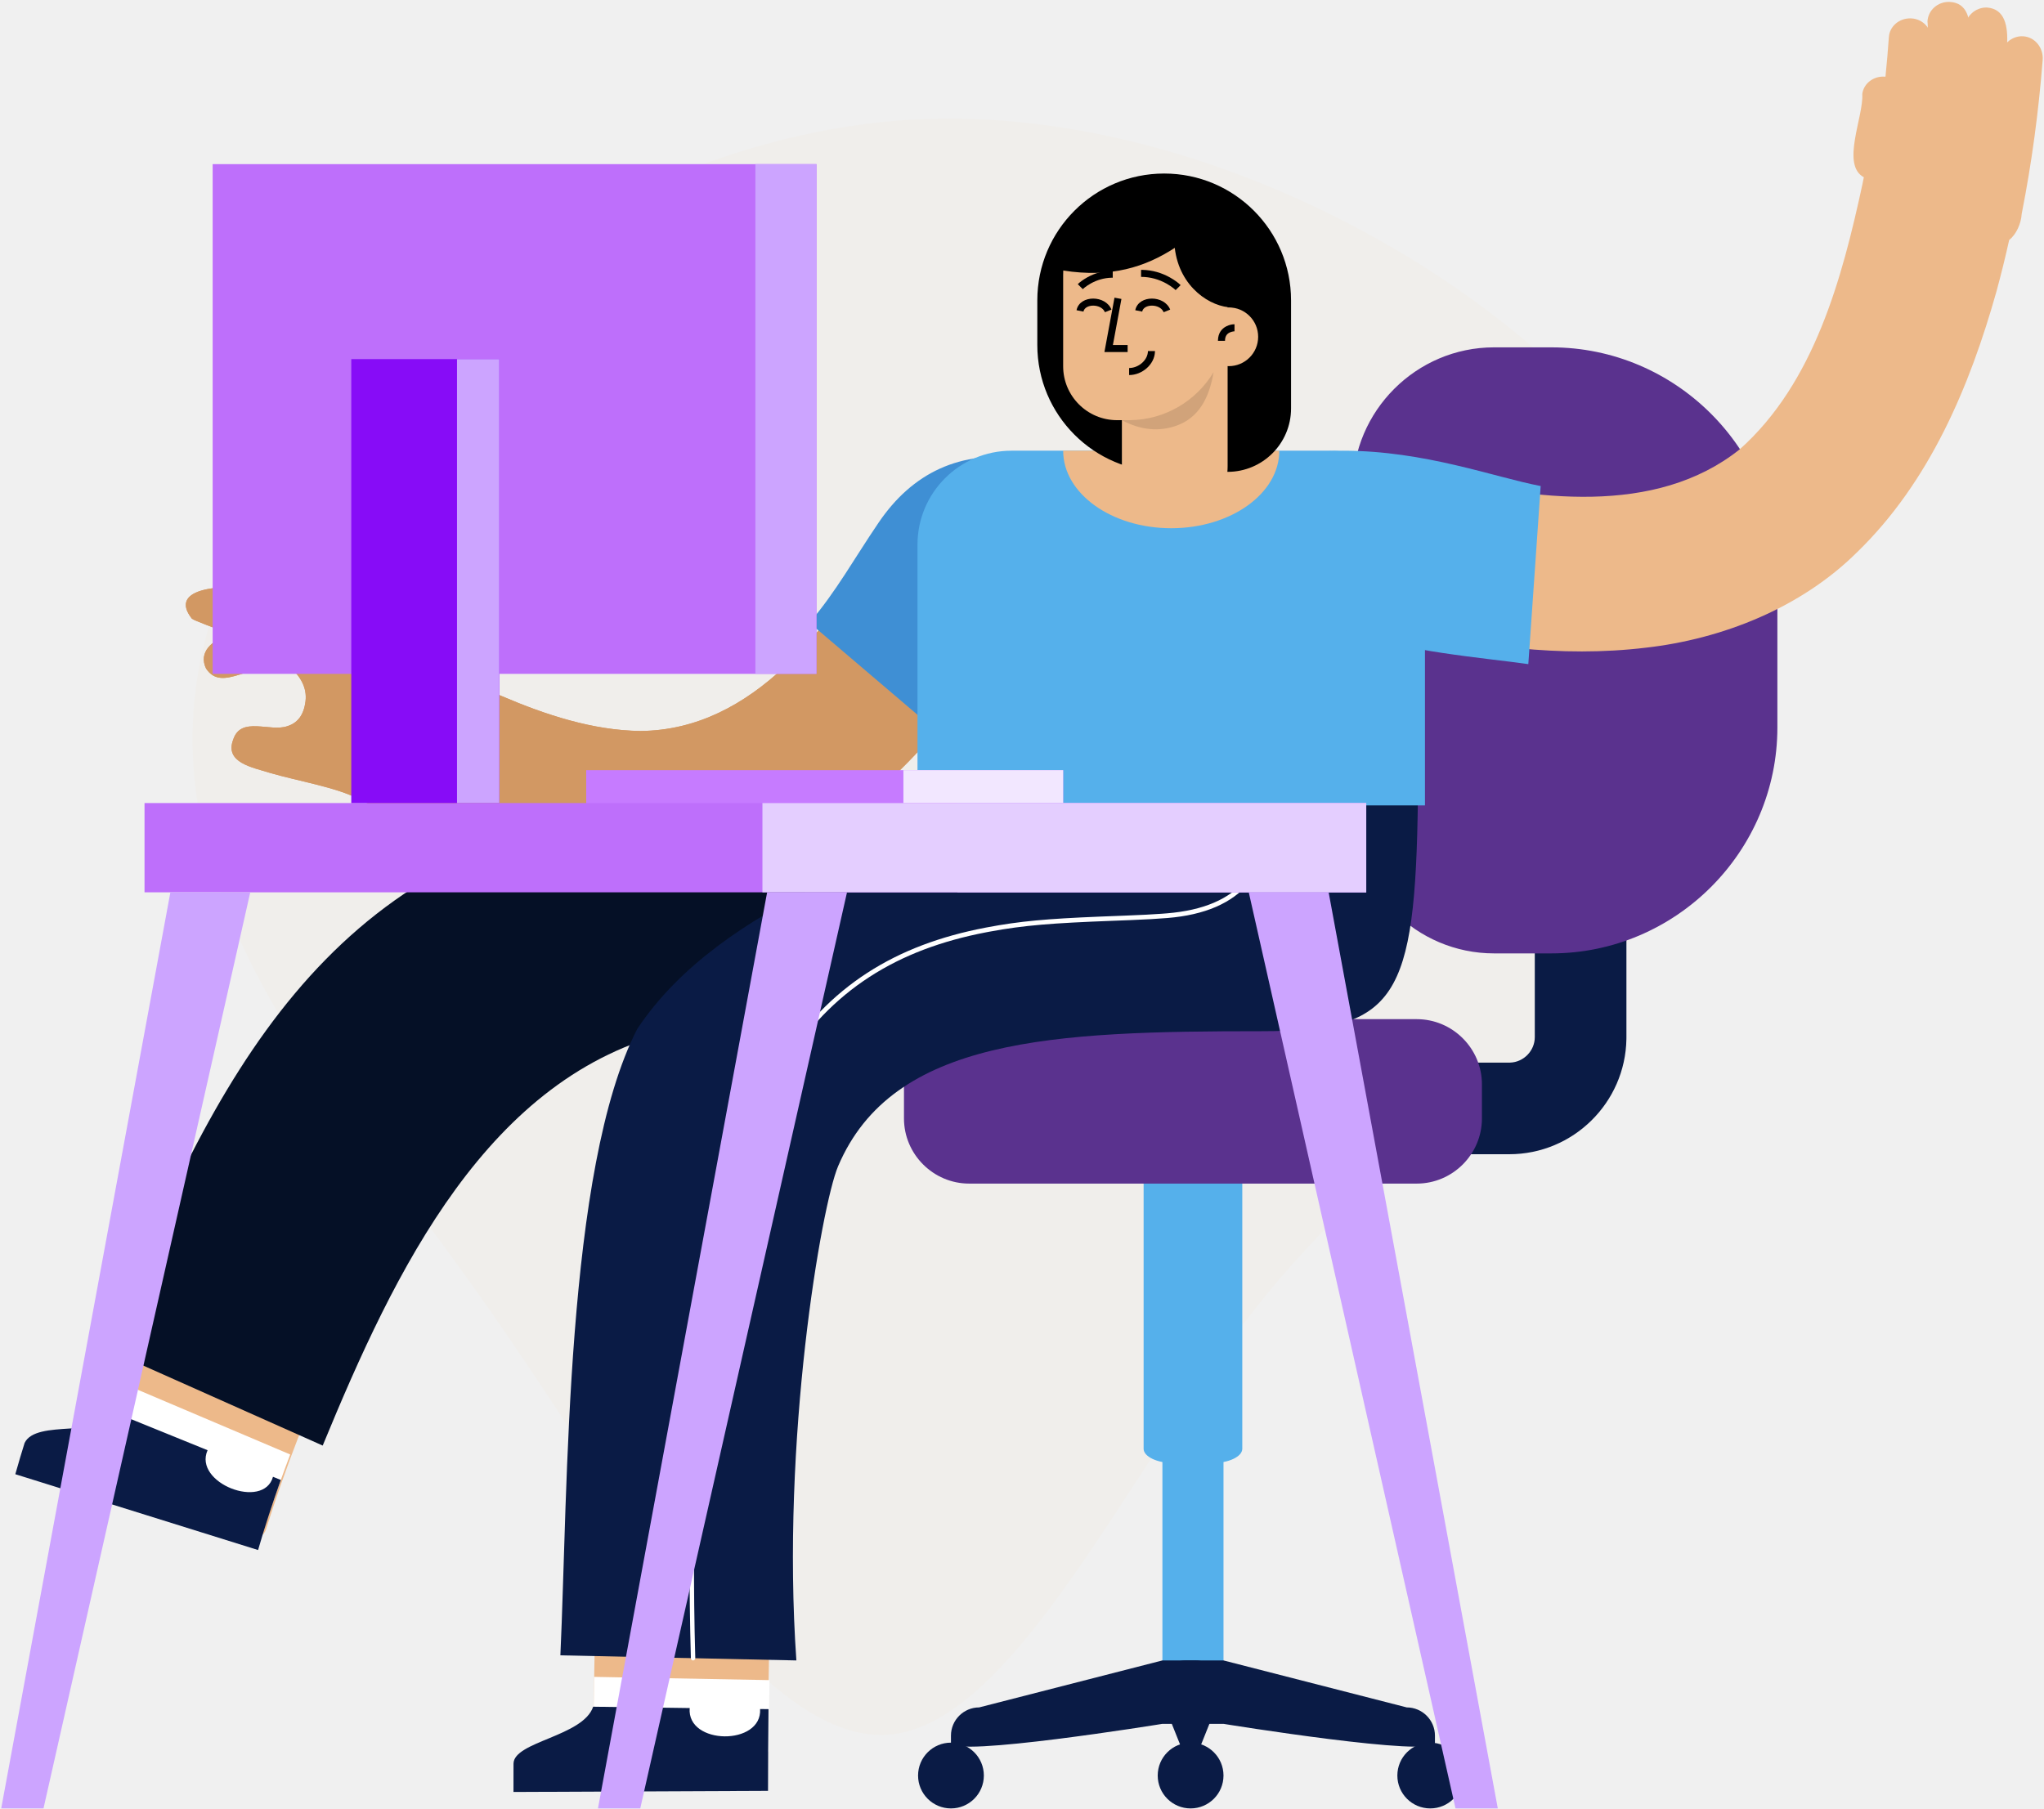
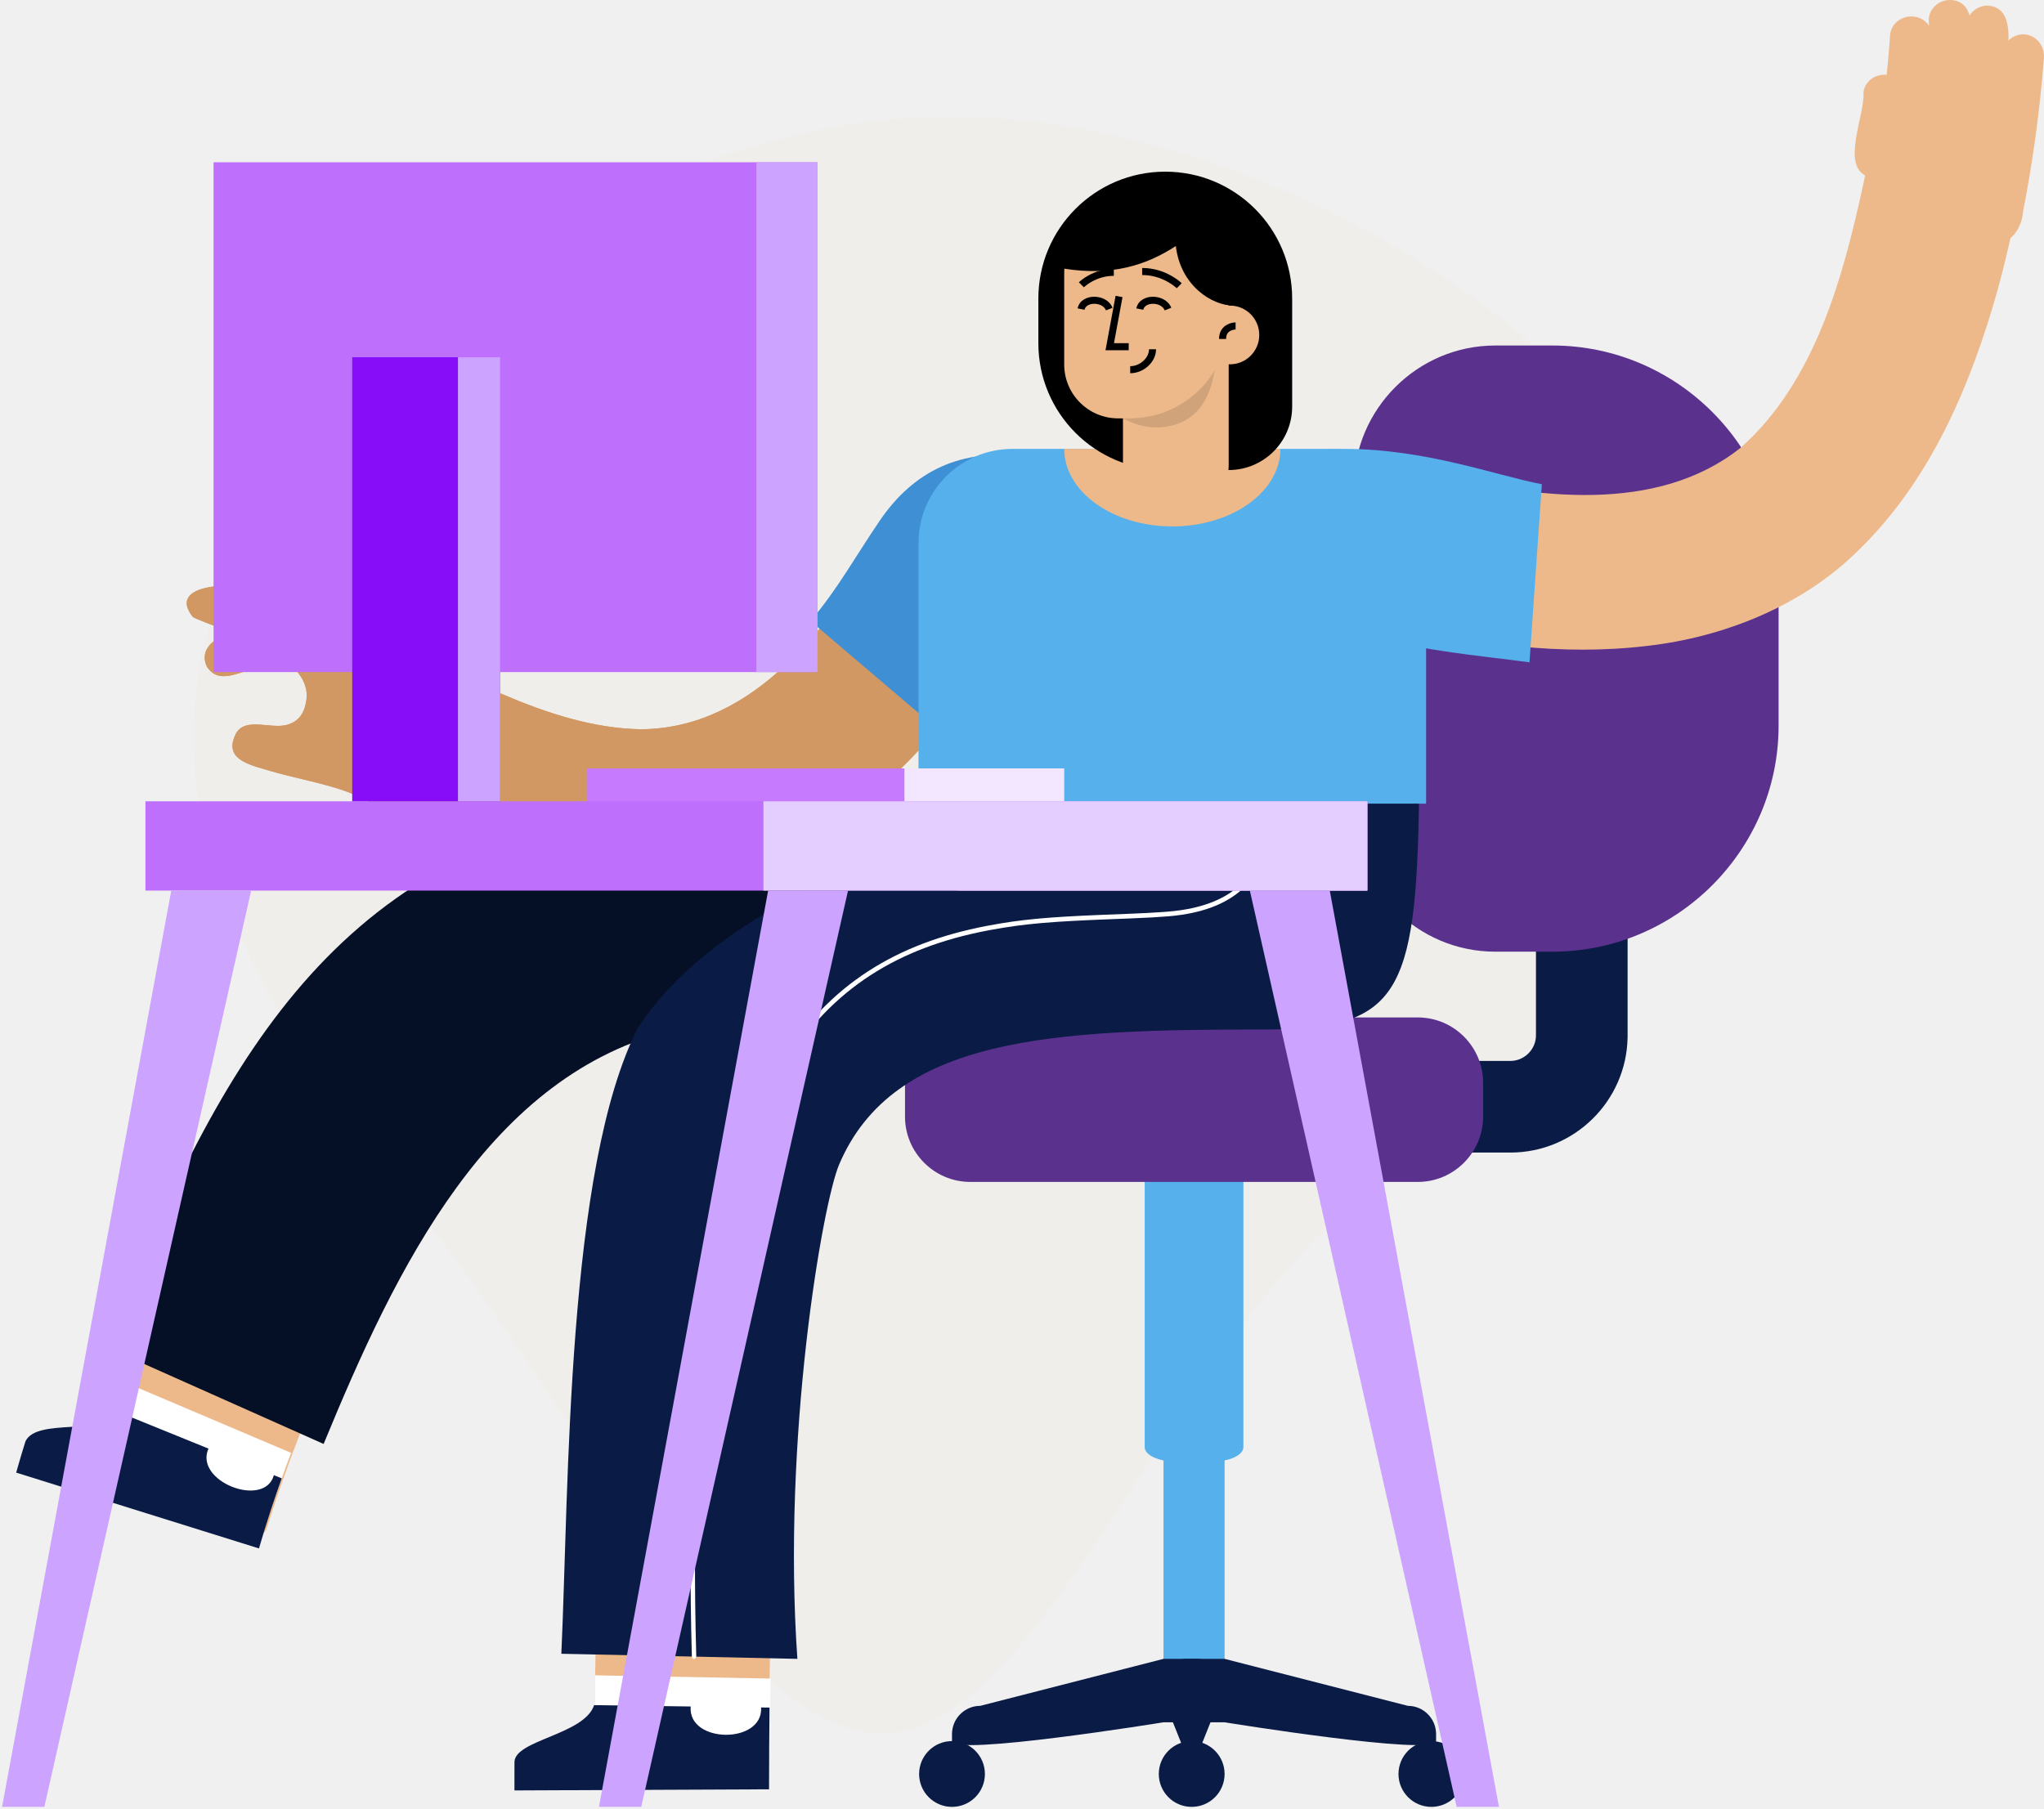
- <svg xmlns="http://www.w3.org/2000/svg" width="870" height="770" viewBox="0 0 870 770" fill="none">
+ <svg xmlns="http://www.w3.org/2000/svg" width="435" height="385" viewBox="0 0 435 385" fill="none">
  <g opacity="0.288">
    <g opacity="0.288">
-       <path opacity="0.288" fill-rule="evenodd" clip-rule="evenodd" d="M111.079 217.811C63.935 294.173 82.239 361.865 108.584 413.552C135.206 465.072 169.87 500.919 217.014 570.112C264.158 639.305 323.781 741.844 377.581 738.509C431.38 735.175 479.911 625.966 534.542 556.773C588.896 487.58 649.628 458.402 690.394 404.882C731.437 351.195 752.235 272.998 697.881 196.636C643.25 120.107 513.189 45.578 392.001 50.747C270.814 56.082 158.223 141.448 111.079 217.811Z" fill="#FFA721" />
+       <path opacity="0.288" fill-rule="evenodd" clip-rule="evenodd" d="M55.732 108.521C32.156 146.71 41.309 180.563 54.484 206.412C67.798 232.176 85.134 250.104 108.71 284.707C132.287 319.31 162.104 370.59 189.01 368.923C215.915 367.255 240.185 312.64 267.506 278.036C294.688 243.433 325.06 228.841 345.447 202.076C365.973 175.227 376.374 136.121 349.192 97.932C321.871 59.66 256.827 22.388 196.221 24.973C135.615 27.641 79.309 70.332 55.732 108.521Z" fill="#FFA721" />
    </g>
  </g>
-   <path d="M653.263 375.23V441.52C653.263 447.35 648.491 452.216 642.694 452.371L642.408 452.375H576.118V491.375H642.408C669.598 491.375 691.815 469.43 692.256 442.342L692.263 441.52V375.23H653.263Z" fill="#0A1B45" />
-   <path fill-rule="evenodd" clip-rule="evenodd" d="M635.907 405.875H660.326C713.232 405.875 756.518 362.588 756.518 309.683V244.067C756.518 191.162 713.232 147.875 660.326 147.875H635.907C602.828 147.875 575.764 174.939 575.764 208.018V345.732C575.764 378.811 602.828 405.875 635.907 405.875Z" fill="#5A328E" />
-   <path fill-rule="evenodd" clip-rule="evenodd" d="M502.764 718.875H512.764C517.164 718.875 520.764 714.227 520.764 708.545V494.205C520.764 488.523 517.164 483.875 512.764 483.875H502.764C498.364 483.875 494.764 488.523 494.764 494.205V708.545C494.764 714.227 498.364 718.875 502.764 718.875Z" fill="#55B0EB" />
-   <path fill-rule="evenodd" clip-rule="evenodd" d="M494.764 733.875H507.764H520.764C520.764 733.875 610.764 748.475 610.764 741.875V738.875C610.764 732.275 605.364 726.875 598.764 726.875L520.764 706.875H507.764H494.764L416.764 726.875C410.164 726.875 404.764 732.275 404.764 738.875V741.875C404.764 748.475 494.764 733.875 494.764 733.875Z" fill="#0A1B45" />
-   <path fill-rule="evenodd" clip-rule="evenodd" d="M499.686 622.875H515.84C522.948 622.875 528.763 620.125 528.763 616.765V489.985C528.763 486.625 522.948 483.875 515.84 483.875H499.686C492.579 483.875 486.763 486.625 486.763 489.985V616.765C486.763 620.125 492.579 622.875 499.686 622.875Z" fill="#55B0EB" />
-   <path fill-rule="evenodd" clip-rule="evenodd" d="M412.507 503.875H603.021C618.279 503.875 630.764 491.391 630.764 476.132V461.618C630.764 446.359 618.279 433.875 603.021 433.875H412.507C397.248 433.875 384.764 446.359 384.764 461.618V476.132C384.764 491.391 397.248 503.875 412.507 503.875Z" fill="#5A328E" />
-   <path fill-rule="evenodd" clip-rule="evenodd" d="M594.764 755.875C594.764 763.607 601.032 769.875 608.764 769.875C616.496 769.875 622.764 763.607 622.764 755.875C622.764 748.143 616.496 741.875 608.764 741.875C601.032 741.875 594.764 748.143 594.764 755.875Z" fill="#0A1B45" />
-   <path fill-rule="evenodd" clip-rule="evenodd" d="M390.763 755.875C390.763 763.607 397.031 769.875 404.763 769.875C412.495 769.875 418.763 763.607 418.763 755.875C418.763 748.143 412.495 741.875 404.763 741.875C397.031 741.875 390.763 748.143 390.763 755.875Z" fill="#0A1B45" />
-   <path fill-rule="evenodd" clip-rule="evenodd" d="M492.764 755.875C492.764 763.607 499.032 769.875 506.764 769.875C514.496 769.875 520.764 763.607 520.764 755.875C520.764 748.143 514.496 741.875 506.764 741.875C499.032 741.875 492.764 748.143 492.764 755.875Z" fill="#0A1B45" />
-   <path fill-rule="evenodd" clip-rule="evenodd" d="M502.764 743.875H510.764L520.764 718.875C520.764 712.275 515.364 706.875 508.764 706.875H504.764C498.164 706.875 492.764 712.275 492.764 718.875L502.764 743.875Z" fill="#0A1B45" />
-   <path fill-rule="evenodd" clip-rule="evenodd" d="M46.631 634.421L105.807 654.527C108.99 655.607 112.275 654.097 113.223 651.056C121.287 625.352 131.359 599.383 142.623 574.989C153.754 550.958 166.505 527.508 181.228 506.207C194.08 487.612 208.286 471.029 223.397 458.363C229.462 452.681 228.126 443.119 223.933 435.989C217.308 429.025 202.103 391.631 190.633 392.027C174.705 389.093 144.818 429.468 133.97 442.009C101.722 484.009 77.629 532.268 58.18 582.172C52.639 596.531 47.52 611.003 42.862 625.904C41.742 629.495 43.444 633.345 46.631 634.421Z" fill="#EDB98A" />
-   <path fill-rule="evenodd" clip-rule="evenodd" d="M446.769 339.428L491.243 391.384C492.881 394.645 488.616 399.112 485.933 401.139C424.251 438.465 352.354 419.324 286.91 439.008C207.674 457.795 168.144 540.627 137.351 615.406L44.75 574.118C91.783 456.533 139.212 365.185 265.951 344.78C295.052 339.683 355.325 337.899 446.769 339.428Z" fill="#051026" />
-   <path fill-rule="evenodd" clip-rule="evenodd" d="M44.518 617.813L114.736 643.875C117.461 635.651 120.416 627.388 123.518 619.201L54.46 589.875C50.966 599.096 47.642 608.383 44.518 617.813Z" fill="white" />
-   <path fill-rule="evenodd" clip-rule="evenodd" d="M50.185 601.875C54.974 603.821 72.247 610.839 88.352 617.383C82.116 631.393 112.246 642.987 116.192 628.694C118.3 629.551 119.518 630.046 119.518 630.046C116.023 639.911 112.728 649.833 109.845 659.875L6.518 627.596C7.022 625.823 8.035 622.261 8.567 620.515L10.477 614.282C15.362 604.079 43.874 612.23 50.185 601.875Z" fill="#0A1B45" />
-   <path fill-rule="evenodd" clip-rule="evenodd" d="M258.548 757.819L320.629 757.875C323.968 757.875 326.678 755.071 326.691 751.578C327.466 676.174 328.749 599.952 338.203 525.438C339.526 511.694 347.765 494.572 331.903 487.797C331.737 486.84 291.155 474.57 289.692 473.566C285.288 472.174 280.7 472.91 276.913 475.54C261.832 484.421 260.299 568.798 257.576 589.761C254.148 643.775 252.815 697.275 252.518 751.257C252.503 754.872 255.209 757.818 258.548 757.819Z" fill="#EDB98A" />
-   <path fill-rule="evenodd" clip-rule="evenodd" d="M508.363 340.06L603.518 339.875C602.427 425.478 594.254 439.002 536.939 439.002C448.192 439.002 379.963 441.784 356.727 496.475C349.651 513.13 332.38 612.962 338.966 706.875L238.518 704.705C241.765 634.414 240.606 497.526 271.255 438.001C289.57 410.468 318.983 391.594 347.125 377.631C379.758 361 433.503 348.476 508.363 340.06Z" fill="#0A1B45" />
-   <path fill-rule="evenodd" clip-rule="evenodd" d="M252.518 745.341L327.174 745.875C327.236 735.687 327.356 725.468 327.518 715.255L252.87 713.875C252.705 724.359 252.582 734.842 252.518 745.341Z" fill="white" />
-   <path fill-rule="evenodd" clip-rule="evenodd" d="M252.47 726.576C257.627 726.648 276.221 726.906 293.56 727.146C292.231 742.985 324.448 743.298 323.53 727.563C325.8 727.594 327.11 727.612 327.11 727.612C327.002 736.285 326.895 753.731 326.899 762.397L218.558 762.875L218.571 750.832C218.62 741.365 248.209 739.275 252.47 726.576Z" fill="#0A1B45" />
-   <path fill-rule="evenodd" clip-rule="evenodd" d="M500.33 438.875H509.705C560.964 438.875 602.518 394.551 602.518 339.875H407.518C407.518 394.551 449.071 438.875 500.33 438.875Z" fill="#0A1B45" />
-   <path d="M539.167 337.875L539.058 337.881C538.543 337.939 538.17 338.431 538.224 338.981C541.29 369.804 527.584 386.298 496.757 388.818L494.487 388.994C490.366 389.295 486.038 389.512 479.283 389.779L468.124 390.214C445.427 391.15 434.123 392.138 419.902 394.836L419.427 394.926C381.311 402.224 352.526 419.676 331.875 452.939C303.23 499.078 290.652 583.381 294.063 705.905C294.079 706.457 294.511 706.891 295.028 706.875C295.546 706.858 295.953 706.397 295.937 705.845C292.536 583.702 305.062 499.749 333.438 454.043C353.778 421.28 382.111 404.103 419.758 396.895L421.167 396.629C435.94 393.881 447.868 392.981 473.705 391.994L480.919 391.715C487.995 391.427 492.319 391.187 496.901 390.812C528.756 388.209 543.268 370.743 540.089 338.77C540.038 338.26 539.636 337.88 539.167 337.875Z" fill="white" />
-   <path fill-rule="evenodd" clip-rule="evenodd" d="M411.3 212.99L410.804 212.906C397.41 210.73 383.424 216.179 376.406 228.081C352.931 266.822 320.851 310.754 272.629 311.198C252.32 310.955 232.314 304.35 213.599 296.356C201.923 291.602 190.595 283.908 179.48 279.246C159.322 267.361 135.939 255.362 115.042 251.619L114.096 251.455L113.537 251.355L112.974 251.258C94.546 248.136 71.198 250.173 81.704 263.414C83.422 264.499 90.019 266.776 97.796 269.928L98.084 270.044C89.949 272.49 84.422 277.747 87.703 284.611C94.834 295.292 107.085 280.867 123.536 284.059C123.57 284.091 123.604 284.121 123.637 284.152C128.024 288.173 130.696 292.863 130.047 298.456C129.29 304.893 126.247 307.93 122.282 309.146C114.92 311.721 102.55 304.777 99.273 314.821C95.486 324.703 107.419 326.668 114.899 329.031C126.565 332.475 143.56 335.2 153.048 340.342L153.577 340.636C153.723 340.666 153.869 340.69 154.015 340.709L154.595 341.024C156.739 342.182 158.963 343.239 161.238 344.188C173.813 350.921 187.307 357.254 200.759 362.353C214.048 367.465 228.041 371.642 242.299 374.246L243.396 374.444C265.352 378.326 287.906 378.445 309.453 372.476C353.026 360.568 387.47 328.07 413.231 292.517C430.208 268.918 455.854 235.478 420.034 215.71C417.212 214.417 414.273 213.515 411.3 212.99Z" fill="#D29863" />
-   <path fill-rule="evenodd" clip-rule="evenodd" d="M420.034 215.71C404.354 208.529 385.071 213.387 376.406 228.081C352.931 266.822 320.851 310.754 272.629 311.198C252.32 310.955 232.314 304.35 213.599 296.356C201.924 291.602 190.596 283.909 179.482 279.246C159.019 267.182 135.232 255 114.096 251.455C95.513 248.058 70.984 249.902 81.704 263.414C83.443 264.513 90.183 266.832 98.084 270.045C89.949 272.49 84.422 277.747 87.703 284.611C94.834 295.292 107.085 280.867 123.536 284.059C127.983 288.102 130.701 292.82 130.047 298.456C129.29 304.893 126.247 307.93 122.282 309.146C114.92 311.721 102.55 304.777 99.273 314.821C95.486 324.703 107.419 326.668 114.899 329.031C126.785 332.54 144.203 335.302 153.577 340.636C153.723 340.666 153.869 340.69 154.015 340.709C156.337 341.99 158.757 343.153 161.238 344.188C173.813 350.921 187.307 357.254 200.759 362.353C234.833 375.46 273.541 382.424 309.453 372.476C353.026 360.568 387.47 328.07 413.231 292.517C430.208 268.918 455.854 235.478 420.034 215.71Z" fill="#D29863" />
-   <path fill-rule="evenodd" clip-rule="evenodd" d="M344.548 265.137C356.072 251.574 363.438 237.978 374.019 222.416C388.293 201.425 408.535 191.344 436.165 195.194C499.012 214.631 425.055 283.618 402.405 314.418L344.548 265.137Z" fill="#3F8FD4" />
-   <path fill-rule="evenodd" clip-rule="evenodd" d="M566.518 191.875H430.518C408.426 191.875 390.518 209.784 390.518 231.875V342.875H606.518V231.875C606.518 209.784 588.609 191.875 566.518 191.875Z" fill="#55B0EB" />
-   <path fill-rule="evenodd" clip-rule="evenodd" d="M544.518 191.875C544.518 210.1 523.923 224.875 498.518 224.875C473.112 224.875 452.518 210.1 452.518 191.875" fill="#EDB98A" />
-   <path fill-rule="evenodd" clip-rule="evenodd" d="M813.189 7.82C808.343 7.733 804.293 11.21 803.974 15.765C803.581 21.388 803.099 27.025 802.524 32.659L802.255 32.636C797.419 32.289 793.194 35.562 792.654 40.044C793.254 49.608 783.489 70.205 793.31 75.452C793.13 76.397 792.946 77.33 792.76 78.25C784.013 118.734 772.161 163.036 740.453 191.317C704.574 219.915 652.721 212.701 609.717 202.511C592.999 198.371 575.683 208.512 569.814 224.914C563.403 242.943 574.702 261.804 593.413 266.466C627.495 275.095 664.445 280.065 700.507 275.735C733.026 272.063 766.463 258.842 790.344 235.192C821.363 205.156 838.468 164.328 849.829 123.846C851.794 116.632 853.568 109.422 855.172 102.192C858.219 99.745 860.263 95.198 860.506 91.051C864.814 69.262 867.694 47.538 869.43 25.591C869.849 20.293 866.078 15.727 861.113 15.444C856.153 15.166 851.888 19.092 851.485 24.189C851.06 29.554 850.565 34.91 849.994 40.257C845.285 36.278 839.361 33.646 832.66 33.02C828.473 32.636 824.354 33.025 820.471 34.073C821.049 28.383 821.534 22.687 821.933 16.994C822.272 12.142 818.426 8.047 813.459 7.828L813.189 7.82Z" fill="#EDB98A" />
-   <path fill-rule="evenodd" clip-rule="evenodd" d="M845.673 3.202C861.132 4.319 851.144 32.558 851.721 42.887C851.147 48.01 846.618 51.634 841.681 50.988C836.762 50.344 833.278 45.829 833.83 40.895C834.91 31.271 835.725 21.619 836.277 11.946C836.558 6.997 840.702 3.084 845.673 3.202Z" fill="#EDB98A" />
-   <path fill-rule="evenodd" clip-rule="evenodd" d="M829.729 0.812C845.16 1.427 835.423 29.027 836.041 39.117C835.482 44.098 831.008 47.625 826.064 46.996C811.704 45.465 821.68 19.446 820.402 9.13C820.654 4.353 824.765 0.685 829.729 0.812Z" fill="#EDB98A" />
-   <path fill-rule="evenodd" clip-rule="evenodd" d="M650.508 282.733C612.298 277.257 516.503 272.932 546.18 213.917C553.211 197.771 549.056 191.875 571.699 191.875C606.517 191.875 635.912 203.13 655.768 206.916L650.508 282.733Z" fill="#55B0EB" />
-   <path fill-rule="evenodd" clip-rule="evenodd" d="M495.518 73.875C465.694 73.875 441.518 98.052 441.518 127.875V146.875C441.518 176.698 465.694 200.875 495.518 200.875H522.518C537.429 200.875 549.518 188.787 549.518 173.875V127.875C549.518 98.052 525.341 73.875 495.518 73.875Z" fill="black" />
-   <path fill-rule="evenodd" clip-rule="evenodd" d="M522.518 146.875H477.518V198.508C477.518 212.413 487.591 223.685 500.018 223.685C512.445 223.685 522.518 212.413 522.518 198.508V146.875Z" fill="#EDB98A" />
-   <path fill-rule="evenodd" clip-rule="evenodd" d="M475.465 178.875H480.452C503.684 178.875 522.517 160.042 522.517 136.81V117.078C522.517 99.293 508.1 84.875 490.314 84.875H484.721C466.935 84.875 452.517 99.293 452.517 117.078V155.927C452.517 168.601 462.791 178.875 475.465 178.875Z" fill="#EDB98A" />
-   <path opacity="0.12" fill-rule="evenodd" clip-rule="evenodd" d="M500.767 181.207C510.062 177.919 514.699 169.614 516.535 158.443C509.264 170.545 496.077 178.688 480.973 178.872L480.452 178.875H477.517C485.454 183.105 493.204 183.882 500.767 181.207Z" fill="black" />
-   <path fill-rule="evenodd" clip-rule="evenodd" d="M510.518 143.375C510.518 150.278 516.114 155.875 523.018 155.875C529.922 155.875 535.518 150.278 535.518 143.375C535.518 136.472 529.922 130.875 523.018 130.875C516.114 130.875 510.518 136.472 510.518 143.375Z" fill="#EDB98A" />
-   <path d="M525.451 138.043C524.546 138.043 523.294 138.252 522.009 138.895C519.862 139.968 518.505 141.93 518.414 144.777L518.409 145.085H521.409C521.409 143.25 522.11 142.198 523.351 141.578C523.811 141.348 524.32 141.195 524.831 141.11C525.083 141.068 525.279 141.05 525.393 141.045L525.451 141.043V138.043Z" fill="black" />
-   <path fill-rule="evenodd" clip-rule="evenodd" d="M526.054 130.875C529.029 127.982 531.073 123.564 532.452 118.439C533.788 113.481 509.775 80.18 494.318 80.18C482.427 80.18 470.493 79.706 463.721 89.48C452.519 105.243 448.785 113.803 452.517 115.16C472.919 118.375 487.517 113.669 500.018 105.526C502.018 122.526 515.518 130.875 524.518 130.875H526.054Z" fill="black" />
-   <path fill-rule="evenodd" clip-rule="evenodd" d="M477.32 127.272L474.37 126.726L470.083 149.875H479.957V146.875L473.69 146.874L477.32 127.272Z" fill="black" />
-   <path fill-rule="evenodd" clip-rule="evenodd" d="M488.596 149.461C488.596 153.136 484.854 156.534 480.836 156.665L480.595 156.669V159.669C486.192 159.669 491.422 155.103 491.591 149.731L491.596 149.461H488.596Z" fill="black" />
-   <path fill-rule="evenodd" clip-rule="evenodd" d="M485.683 114.876V117.876C489.656 117.876 493.279 118.941 496.482 120.72C497.603 121.343 498.588 122.009 499.428 122.672L499.732 122.916C500.01 123.145 500.214 123.327 500.34 123.448L500.396 123.503L502.518 121.381C501.667 120.531 500.119 119.309 497.939 118.098C494.461 116.166 490.532 114.974 486.223 114.882L485.683 114.876Z" fill="black" />
-   <path fill-rule="evenodd" clip-rule="evenodd" d="M473.622 115.22C469.63 115.22 465.999 116.288 462.8 118.064C460.988 119.071 459.669 120.088 458.889 120.834L458.749 120.971L460.871 123.092C460.997 122.966 461.277 122.715 461.702 122.379C462.43 121.805 463.285 121.227 464.257 120.687C466.903 119.217 469.878 118.309 473.132 118.226L473.622 118.22V115.22Z" fill="black" />
-   <path fill-rule="evenodd" clip-rule="evenodd" d="M498.076 131.805C495.586 125.581 484.793 125.505 483.265 131.83L483.213 132.068L486.154 132.656C486.829 129.28 493.569 129.221 495.208 132.728L495.291 132.919L498.076 131.805Z" fill="black" />
-   <path fill-rule="evenodd" clip-rule="evenodd" d="M473.076 131.805C470.586 125.581 459.793 125.505 458.265 131.83L458.213 132.068L461.154 132.656C461.829 129.28 468.569 129.221 470.208 132.728L470.291 132.919L473.076 131.805Z" fill="black" />
-   <path d="M90.518 69.875H347.518V286.875H90.518V69.875Z" fill="#BE6FFB" />
-   <path d="M321.518 69.875H347.518V286.875H321.518V69.875Z" fill="#CCA4FF" />
-   <path d="M249.518 327.875H452.518V342.875H249.518V327.875Z" fill="#C67BFF" />
-   <path d="M384.518 327.875H452.518V342.875H384.518V327.875Z" fill="#F2E7FF" />
-   <path d="M61.518 341.875H581.518V379.875H61.518V341.875Z" fill="#BE6FFB" />
-   <path d="M407.518 341.875H581.518V379.875H407.518V341.875Z" fill="#CCA4FF" />
-   <path d="M324.518 341.875H581.518V379.875H324.518V341.875Z" fill="#E4CEFF" />
-   <path fill-rule="evenodd" clip-rule="evenodd" d="M565.518 379.875H531.518L619.518 769.875H637.518L565.518 379.875Z" fill="#CCA4FF" />
-   <path fill-rule="evenodd" clip-rule="evenodd" d="M326.518 379.875H360.518L272.518 769.875H254.518L326.518 379.875Z" fill="#CCA4FF" />
-   <path fill-rule="evenodd" clip-rule="evenodd" d="M72.518 379.875H106.518L18.518 769.875H0.518L72.518 379.875Z" fill="#CCA4FF" />
-   <path d="M149.518 152.875H212.518V341.875H149.518V152.875Z" fill="#870CF7" />
-   <path d="M194.518 152.875H212.518V341.875H194.518V152.875Z" fill="#CCA4FF" />
+   <path d="M326.88 187.247V220.399C326.88 223.314 324.494 225.748 321.594 225.825L321.451 225.827H288.3V245.331H321.451C335.049 245.331 346.16 234.357 346.38 220.81L346.384 220.399V187.247H326.88Z" fill="#0A1B45" />
+   <path fill-rule="evenodd" clip-rule="evenodd" d="M318.199 202.573H330.411C356.869 202.573 378.517 180.925 378.517 154.467V121.652C378.517 95.195 356.869 73.547 330.411 73.547H318.199C301.656 73.547 288.122 87.082 288.122 103.624V172.495C288.122 189.038 301.656 202.573 318.199 202.573Z" fill="#5A328E" />
+   <path fill-rule="evenodd" clip-rule="evenodd" d="M251.614 359.104H256.615C258.816 359.104 260.616 356.78 260.616 353.938V246.747C260.616 243.905 258.816 241.581 256.615 241.581H251.614C249.414 241.581 247.614 243.905 247.614 246.747V353.938C247.614 356.78 249.414 359.104 251.614 359.104Z" fill="#55B0EB" />
+   <path fill-rule="evenodd" clip-rule="evenodd" d="M247.613 366.605H254.115H260.616C260.616 366.605 305.625 373.907 305.625 370.606V369.106C305.625 365.805 302.924 363.105 299.624 363.105L260.616 353.103H254.115H247.613L208.606 363.105C205.305 363.105 202.604 365.805 202.604 369.106V370.606C202.604 373.907 247.613 366.605 247.613 366.605Z" fill="#0A1B45" />
+   <path fill-rule="evenodd" clip-rule="evenodd" d="M250.075 311.094H258.153C261.708 311.094 264.616 309.719 264.616 308.039V244.636C264.616 242.956 261.708 241.581 258.153 241.581H250.075C246.521 241.581 243.612 242.956 243.612 244.636V308.039C243.612 309.719 246.521 311.094 250.075 311.094Z" fill="#55B0EB" />
+   <path fill-rule="evenodd" clip-rule="evenodd" d="M206.477 251.581H301.753C309.383 251.581 315.627 245.337 315.627 237.706V230.448C315.627 222.817 309.383 216.574 301.753 216.574H206.477C198.846 216.574 192.602 222.817 192.602 230.448V237.706C192.602 245.337 198.846 251.581 206.477 251.581Z" fill="#5A328E" />
+   <path fill-rule="evenodd" clip-rule="evenodd" d="M297.623 377.608C297.623 381.475 300.758 384.609 304.625 384.609C308.491 384.609 311.626 381.475 311.626 377.608C311.626 373.741 308.491 370.606 304.625 370.606C300.758 370.606 297.623 373.741 297.623 377.608Z" fill="#0A1B45" />
+   <path fill-rule="evenodd" clip-rule="evenodd" d="M195.604 377.608C195.604 381.475 198.738 384.609 202.605 384.609C206.472 384.609 209.606 381.475 209.606 377.608C209.606 373.741 206.472 370.606 202.605 370.606C198.738 370.606 195.604 373.741 195.604 377.608Z" fill="#0A1B45" />
+   <path fill-rule="evenodd" clip-rule="evenodd" d="M246.613 377.608C246.613 381.475 249.748 384.609 253.615 384.609C257.482 384.609 260.616 381.475 260.616 377.608C260.616 373.741 257.482 370.606 253.615 370.606C249.748 370.606 246.613 373.741 246.613 377.608Z" fill="#0A1B45" />
+   <path fill-rule="evenodd" clip-rule="evenodd" d="M251.614 371.606H255.615L260.616 359.104C260.616 355.803 257.916 353.103 254.615 353.103H252.615C249.314 353.103 246.613 355.803 246.613 359.104L251.614 371.606Z" fill="#0A1B45" />
+   <path fill-rule="evenodd" clip-rule="evenodd" d="M23.5 316.869L53.094 326.924C54.686 327.465 56.329 326.709 56.803 325.189C60.836 312.334 65.873 299.347 71.506 287.148C77.073 275.13 83.449 263.402 90.813 252.75C97.24 243.45 104.344 235.157 111.901 228.823C114.934 225.981 114.266 221.199 112.17 217.634C108.856 214.151 101.252 195.45 95.516 195.648C87.551 194.181 72.604 214.373 67.179 220.644C51.051 241.648 39.002 265.783 29.276 290.74C26.505 297.921 23.945 305.158 21.616 312.61C21.056 314.406 21.907 316.331 23.5 316.869Z" fill="#EDB98A" />
+   <path fill-rule="evenodd" clip-rule="evenodd" d="M223.611 169.343L245.853 195.326C246.672 196.957 244.54 199.191 243.198 200.204C212.351 218.871 176.395 209.299 143.666 219.143C104.04 228.538 84.271 269.962 68.872 307.359L22.562 286.711C46.083 227.907 69.802 182.224 133.185 172.019C147.738 169.47 177.88 168.578 223.611 169.343Z" fill="#051026" />
+   <path fill-rule="evenodd" clip-rule="evenodd" d="M22.444 308.563L57.56 321.597C58.923 317.484 60.401 313.351 61.952 309.257L27.416 294.591C25.669 299.203 24.007 303.847 22.444 308.563Z" fill="white" />
+   <path fill-rule="evenodd" clip-rule="evenodd" d="M25.279 300.593C27.674 301.566 36.312 305.076 44.366 308.348C41.248 315.355 56.316 321.153 58.289 314.005C59.343 314.434 59.952 314.681 59.952 314.681C58.205 319.614 56.557 324.577 55.115 329.599L3.441 313.456C3.693 312.569 4.2 310.788 4.466 309.915L5.421 306.797C7.864 301.695 22.123 305.771 25.279 300.593Z" fill="#0A1B45" />
+   <path fill-rule="evenodd" clip-rule="evenodd" d="M129.481 378.58L160.527 378.608C162.197 378.608 163.552 377.206 163.559 375.459C163.946 337.749 164.588 299.631 169.316 262.367C169.978 255.493 174.098 246.93 166.165 243.542C166.083 243.063 145.787 236.927 145.056 236.425C142.853 235.729 140.559 236.097 138.665 237.413C131.123 241.854 130.356 284.051 128.994 294.534C127.28 321.547 126.614 348.302 126.465 375.298C126.457 377.106 127.811 378.58 129.481 378.58Z" fill="#EDB98A" />
+   <path fill-rule="evenodd" clip-rule="evenodd" d="M254.413 169.659L302 169.566C301.455 212.377 297.367 219.14 268.704 219.14C224.322 219.14 190.2 220.531 178.58 247.882C175.041 256.211 166.404 306.137 169.698 353.103L119.464 352.018C121.087 316.865 120.508 248.407 135.836 218.639C144.995 204.87 159.705 195.431 173.778 188.448C190.098 180.131 216.976 173.868 254.413 169.659Z" fill="#0A1B45" />
+   <path fill-rule="evenodd" clip-rule="evenodd" d="M126.464 372.342L163.8 372.609C163.831 367.514 163.891 362.403 163.972 357.296L126.64 356.605C126.558 361.849 126.497 367.091 126.464 372.342Z" fill="white" />
+   <path fill-rule="evenodd" clip-rule="evenodd" d="M126.442 362.955C129.021 362.991 138.32 363.12 146.991 363.24C146.327 371.161 162.438 371.317 161.979 363.448C163.114 363.464 163.77 363.473 163.77 363.473C163.715 367.81 163.662 376.535 163.664 380.869L109.482 381.108L109.489 375.085C109.513 370.351 124.311 369.305 126.442 362.955Z" fill="#0A1B45" />
+   <path fill-rule="evenodd" clip-rule="evenodd" d="M250.396 219.076H255.084C280.719 219.076 301.5 196.91 301.5 169.566H203.981C203.981 196.91 224.762 219.076 250.396 219.076Z" fill="#0A1B45" />
+   <path d="M269.818 168.567L269.763 168.57C269.506 168.599 269.319 168.846 269.346 169.12C270.879 184.535 264.025 192.784 248.609 194.044L247.473 194.132C245.412 194.283 243.248 194.391 239.87 194.525L234.289 194.742C222.938 195.21 217.285 195.704 210.173 197.053L209.936 197.099C190.874 200.748 176.478 209.476 166.151 226.111C151.826 249.185 145.535 291.345 147.242 352.619C147.249 352.895 147.465 353.112 147.724 353.104C147.983 353.096 148.186 352.865 148.179 352.589C146.478 291.505 152.742 249.521 166.933 226.663C177.105 210.278 191.274 201.688 210.101 198.083L210.806 197.95C218.194 196.576 224.159 196.126 237.08 195.632L240.688 195.493C244.227 195.349 246.389 195.229 248.68 195.041C264.611 193.739 271.869 185.005 270.279 169.015C270.253 168.76 270.052 168.57 269.818 168.567Z" fill="white" />
+   <path fill-rule="evenodd" clip-rule="evenodd" d="M205.875 106.113L205.627 106.071C198.928 104.983 191.934 107.708 188.424 113.66C176.684 133.034 160.641 155.005 136.525 155.227C126.369 155.105 116.364 151.802 107.005 147.804C101.165 145.427 95.5 141.579 89.942 139.247C79.861 133.304 68.167 127.303 57.716 125.431L57.243 125.349L56.963 125.299L56.682 125.251C47.466 123.69 35.79 124.708 41.044 131.33C41.903 131.873 45.202 133.011 49.092 134.587L49.235 134.646C45.167 135.869 42.403 138.498 44.044 141.93C47.61 147.272 53.737 140.058 61.964 141.654C61.981 141.67 61.998 141.686 62.014 141.701C64.209 143.712 65.545 146.057 65.22 148.855C64.841 152.073 63.32 153.593 61.337 154.201C57.655 155.488 51.469 152.016 49.83 157.039C47.936 161.98 53.904 162.963 57.645 164.145C63.479 165.867 71.978 167.23 76.723 169.802L76.987 169.949C77.06 169.964 77.133 169.976 77.206 169.985L77.496 170.143C78.569 170.722 79.681 171.25 80.819 171.725C87.107 175.092 93.856 178.259 100.583 180.809C107.229 183.366 114.227 185.455 121.357 186.757L121.906 186.856C132.886 188.797 144.165 188.857 154.941 185.872C176.732 179.917 193.957 163.664 206.84 145.884C215.33 134.082 228.156 117.359 210.243 107.473C208.831 106.827 207.361 106.375 205.875 106.113Z" fill="#D29863" />
+   <path fill-rule="evenodd" clip-rule="evenodd" d="M210.243 107.473C202.401 103.882 192.757 106.312 188.424 113.66C176.684 133.034 160.641 155.005 136.525 155.227C126.369 155.105 116.364 151.802 107.005 147.804C101.166 145.427 95.501 141.58 89.942 139.248C79.709 133.214 67.813 127.122 57.243 125.349C47.95 123.65 35.683 124.573 41.044 131.33C41.914 131.879 45.284 133.039 49.235 134.646C45.167 135.869 42.403 138.498 44.044 141.93C47.61 147.272 53.737 140.058 61.964 141.654C64.188 143.676 65.547 146.036 65.22 148.855C64.841 152.073 63.32 153.593 61.337 154.201C57.655 155.488 51.469 152.016 49.83 157.039C47.936 161.98 53.904 162.963 57.645 164.145C63.589 165.9 72.299 167.281 76.987 169.949C77.06 169.964 77.133 169.976 77.206 169.985C78.368 170.626 79.578 171.207 80.819 171.725C87.107 175.092 93.856 178.259 100.583 180.809C117.623 187.364 136.982 190.847 154.941 185.872C176.732 179.917 193.957 163.664 206.84 145.884C215.33 134.082 228.156 117.359 210.243 107.473Z" fill="#D29863" />
+   <path fill-rule="evenodd" clip-rule="evenodd" d="M172.49 132.191C178.253 125.408 181.937 118.609 187.229 110.826C194.367 100.328 204.49 95.287 218.308 97.212C249.738 106.933 212.752 141.433 201.425 156.836L172.49 132.191Z" fill="#3F8FD4" />
+   <path fill-rule="evenodd" clip-rule="evenodd" d="M283.497 95.551H215.483C204.436 95.551 195.479 104.507 195.479 115.555V171.066H303.501V115.555C303.501 104.507 294.545 95.551 283.497 95.551Z" fill="#55B0EB" />
+   <path fill-rule="evenodd" clip-rule="evenodd" d="M272.495 95.551C272.495 104.665 262.196 112.054 249.491 112.054C236.785 112.054 226.486 104.665 226.486 95.551" fill="#EDB98A" />
+   <path fill-rule="evenodd" clip-rule="evenodd" d="M406.858 3.505C404.435 3.462 402.409 5.2 402.25 7.479C402.053 10.29 401.812 13.11 401.525 15.927L401.39 15.916C398.972 15.742 396.859 17.379 396.588 19.62C396.889 24.404 392.005 34.704 396.916 37.328C396.827 37.8 396.735 38.267 396.642 38.727C392.267 58.974 386.34 81.129 370.483 95.272C352.54 109.574 326.608 105.966 305.102 100.87C296.741 98.8 288.082 103.871 285.147 112.074C281.94 121.09 287.591 130.523 296.948 132.854C313.993 137.17 332.472 139.655 350.506 137.49C366.769 135.653 383.491 129.041 395.434 117.214C410.946 102.193 419.5 81.775 425.182 61.53C426.164 57.922 427.051 54.316 427.854 50.701C429.378 49.477 430.4 47.203 430.521 45.129C432.676 34.232 434.116 23.368 434.984 12.393C435.194 9.743 433.308 7.46 430.825 7.318C428.344 7.179 426.211 9.142 426.01 11.691C425.798 14.374 425.55 17.053 425.264 19.727C422.909 17.737 419.947 16.421 416.596 16.108C414.501 15.916 412.442 16.11 410.5 16.634C410.789 13.789 411.032 10.94 411.231 8.093C411.401 5.666 409.477 3.619 406.993 3.509L406.858 3.505Z" fill="#EDB98A" />
+   <path fill-rule="evenodd" clip-rule="evenodd" d="M423.103 1.196C430.834 1.755 425.839 15.877 426.128 21.043C425.841 23.605 423.576 25.417 421.107 25.094C418.647 24.772 416.905 22.514 417.181 20.046C417.721 15.233 418.128 10.406 418.404 5.569C418.545 3.094 420.617 1.137 423.103 1.196Z" fill="#EDB98A" />
+   <path fill-rule="evenodd" clip-rule="evenodd" d="M415.13 0.002C422.847 0.309 417.978 14.112 418.287 19.158C418.007 21.649 415.77 23.413 413.297 23.098C406.116 22.333 411.105 9.32 410.466 4.161C410.592 1.772 412.647 -0.062 415.13 0.002Z" fill="#EDB98A" />
+   <path fill-rule="evenodd" clip-rule="evenodd" d="M325.501 140.989C306.393 138.25 258.485 136.087 273.327 106.574C276.843 98.499 274.765 95.551 286.089 95.551C303.502 95.551 318.202 101.18 328.132 103.073L325.501 140.989Z" fill="#55B0EB" />
+   <path fill-rule="evenodd" clip-rule="evenodd" d="M247.989 36.541C233.074 36.541 220.983 48.631 220.983 63.546V73.048C220.983 87.963 233.074 100.053 247.989 100.053H261.491C268.949 100.053 274.994 94.008 274.994 86.55V63.546C274.994 48.631 262.903 36.541 247.989 36.541Z" fill="black" />
+   <path fill-rule="evenodd" clip-rule="evenodd" d="M261.49 73.05H238.986V98.872C238.986 105.826 244.023 111.463 250.238 111.463C256.453 111.463 261.49 105.826 261.49 98.872V73.05Z" fill="#EDB98A" />
+   <path fill-rule="evenodd" clip-rule="evenodd" d="M237.96 89.053H240.454C252.072 89.053 261.49 79.635 261.49 68.017V58.149C261.49 49.254 254.28 42.044 245.386 42.044H242.588C233.694 42.044 226.483 49.254 226.483 58.149V77.577C226.483 83.915 231.621 89.053 237.96 89.053Z" fill="#EDB98A" />
+   <path opacity="0.12" fill-rule="evenodd" clip-rule="evenodd" d="M250.613 90.219C255.262 88.574 257.581 84.421 258.499 78.835C254.863 84.887 248.268 88.959 240.715 89.051L240.454 89.052H238.986C242.955 91.168 246.831 91.556 250.613 90.219Z" fill="black" />
+   <path fill-rule="evenodd" clip-rule="evenodd" d="M255.49 71.298C255.49 74.75 258.288 77.549 261.741 77.549C265.194 77.549 267.992 74.75 267.992 71.298C267.992 67.846 265.194 65.047 261.741 65.047C258.288 65.047 255.49 67.846 255.49 71.298Z" fill="#EDB98A" />
+   <path d="M262.958 68.632C262.506 68.632 261.879 68.737 261.237 69.058C260.163 69.595 259.484 70.576 259.439 72L259.436 72.154H260.937C260.937 71.236 261.287 70.71 261.908 70.4C262.138 70.285 262.393 70.208 262.648 70.166C262.774 70.145 262.872 70.136 262.929 70.133L262.958 70.133V68.632Z" fill="black" />
+   <path fill-rule="evenodd" clip-rule="evenodd" d="M263.259 65.048C264.746 63.601 265.769 61.392 266.459 58.829C267.126 56.349 255.118 39.696 247.388 39.696C241.441 39.696 235.473 39.459 232.086 44.346C226.484 52.23 224.616 56.51 226.483 57.189C236.686 58.797 243.986 56.443 250.238 52.371C251.238 60.873 257.99 65.048 262.49 65.048H263.259Z" fill="black" />
+   <path fill-rule="evenodd" clip-rule="evenodd" d="M238.89 63.244L237.415 62.971L235.271 74.548H240.209V73.048L237.075 73.047L238.89 63.244Z" fill="black" />
+   <path fill-rule="evenodd" clip-rule="evenodd" d="M244.528 74.342C244.528 76.18 242.657 77.879 240.647 77.945L240.527 77.947V79.447C243.326 79.447 245.941 77.164 246.026 74.477L246.028 74.342H244.528Z" fill="black" />
+   <path fill-rule="evenodd" clip-rule="evenodd" d="M243.072 57.045V58.545C245.059 58.545 246.871 59.078 248.473 59.968C249.033 60.279 249.526 60.612 249.946 60.944L250.098 61.066C250.237 61.18 250.339 61.271 250.402 61.332L250.43 61.359L251.491 60.298C251.066 59.873 250.292 59.262 249.201 58.656C247.462 57.69 245.497 57.094 243.343 57.048L243.072 57.045Z" fill="black" />
+   <path fill-rule="evenodd" clip-rule="evenodd" d="M237.041 57.216C235.044 57.216 233.228 57.75 231.629 58.639C230.723 59.142 230.063 59.651 229.673 60.024L229.603 60.093L230.664 61.153C230.727 61.09 230.867 60.965 231.08 60.797C231.444 60.509 231.871 60.221 232.358 59.95C233.681 59.215 235.169 58.761 236.796 58.72L237.041 58.717V57.216Z" fill="black" />
+   <path fill-rule="evenodd" clip-rule="evenodd" d="M249.269 65.511C248.023 62.398 242.626 62.36 241.861 65.524L241.835 65.642L243.306 65.936C243.644 64.248 247.014 64.219 247.834 65.972L247.876 66.068L249.269 65.511Z" fill="black" />
+   <path fill-rule="evenodd" clip-rule="evenodd" d="M236.768 65.511C235.522 62.398 230.125 62.36 229.36 65.524L229.334 65.642L230.805 65.936C231.143 64.248 234.513 64.219 235.333 65.972L235.375 66.068L236.768 65.511Z" fill="black" />
+   <path d="M45.451 34.538H173.977V143.059H45.451V34.538Z" fill="#BE6FFB" />
+   <path d="M160.974 34.538H173.977V143.059H160.974V34.538Z" fill="#CCA4FF" />
+   <path d="M124.966 163.563H226.486V171.065H124.966V163.563Z" fill="#C67BFF" />
+   <path d="M192.48 163.563H226.486V171.065H192.48V163.563Z" fill="#F2E7FF" />
+   <path d="M30.947 170.566H290.999V189.57H30.947V170.566Z" fill="#BE6FFB" />
+   <path d="M203.982 170.566H290.999V189.57H203.982V170.566Z" fill="#CCA4FF" />
+   <path d="M162.473 170.566H290.999V189.57H162.473V170.566Z" fill="#E4CEFF" />
+   <path fill-rule="evenodd" clip-rule="evenodd" d="M282.998 189.568H265.994L310.003 384.607H319.005L282.998 189.568Z" fill="#CCA4FF" />
+   <path fill-rule="evenodd" clip-rule="evenodd" d="M163.475 189.568H180.478L136.47 384.607H127.468L163.475 189.568Z" fill="#CCA4FF" />
+   <path fill-rule="evenodd" clip-rule="evenodd" d="M36.449 189.568H53.452L9.443 384.607H0.441L36.449 189.568Z" fill="#CCA4FF" />
+   <path d="M74.956 76.045H106.462V170.564H74.956V76.045Z" fill="#870CF7" />
+   <path d="M97.46 76.045H106.462V170.564H97.46V76.045Z" fill="#CCA4FF" />
</svg>
